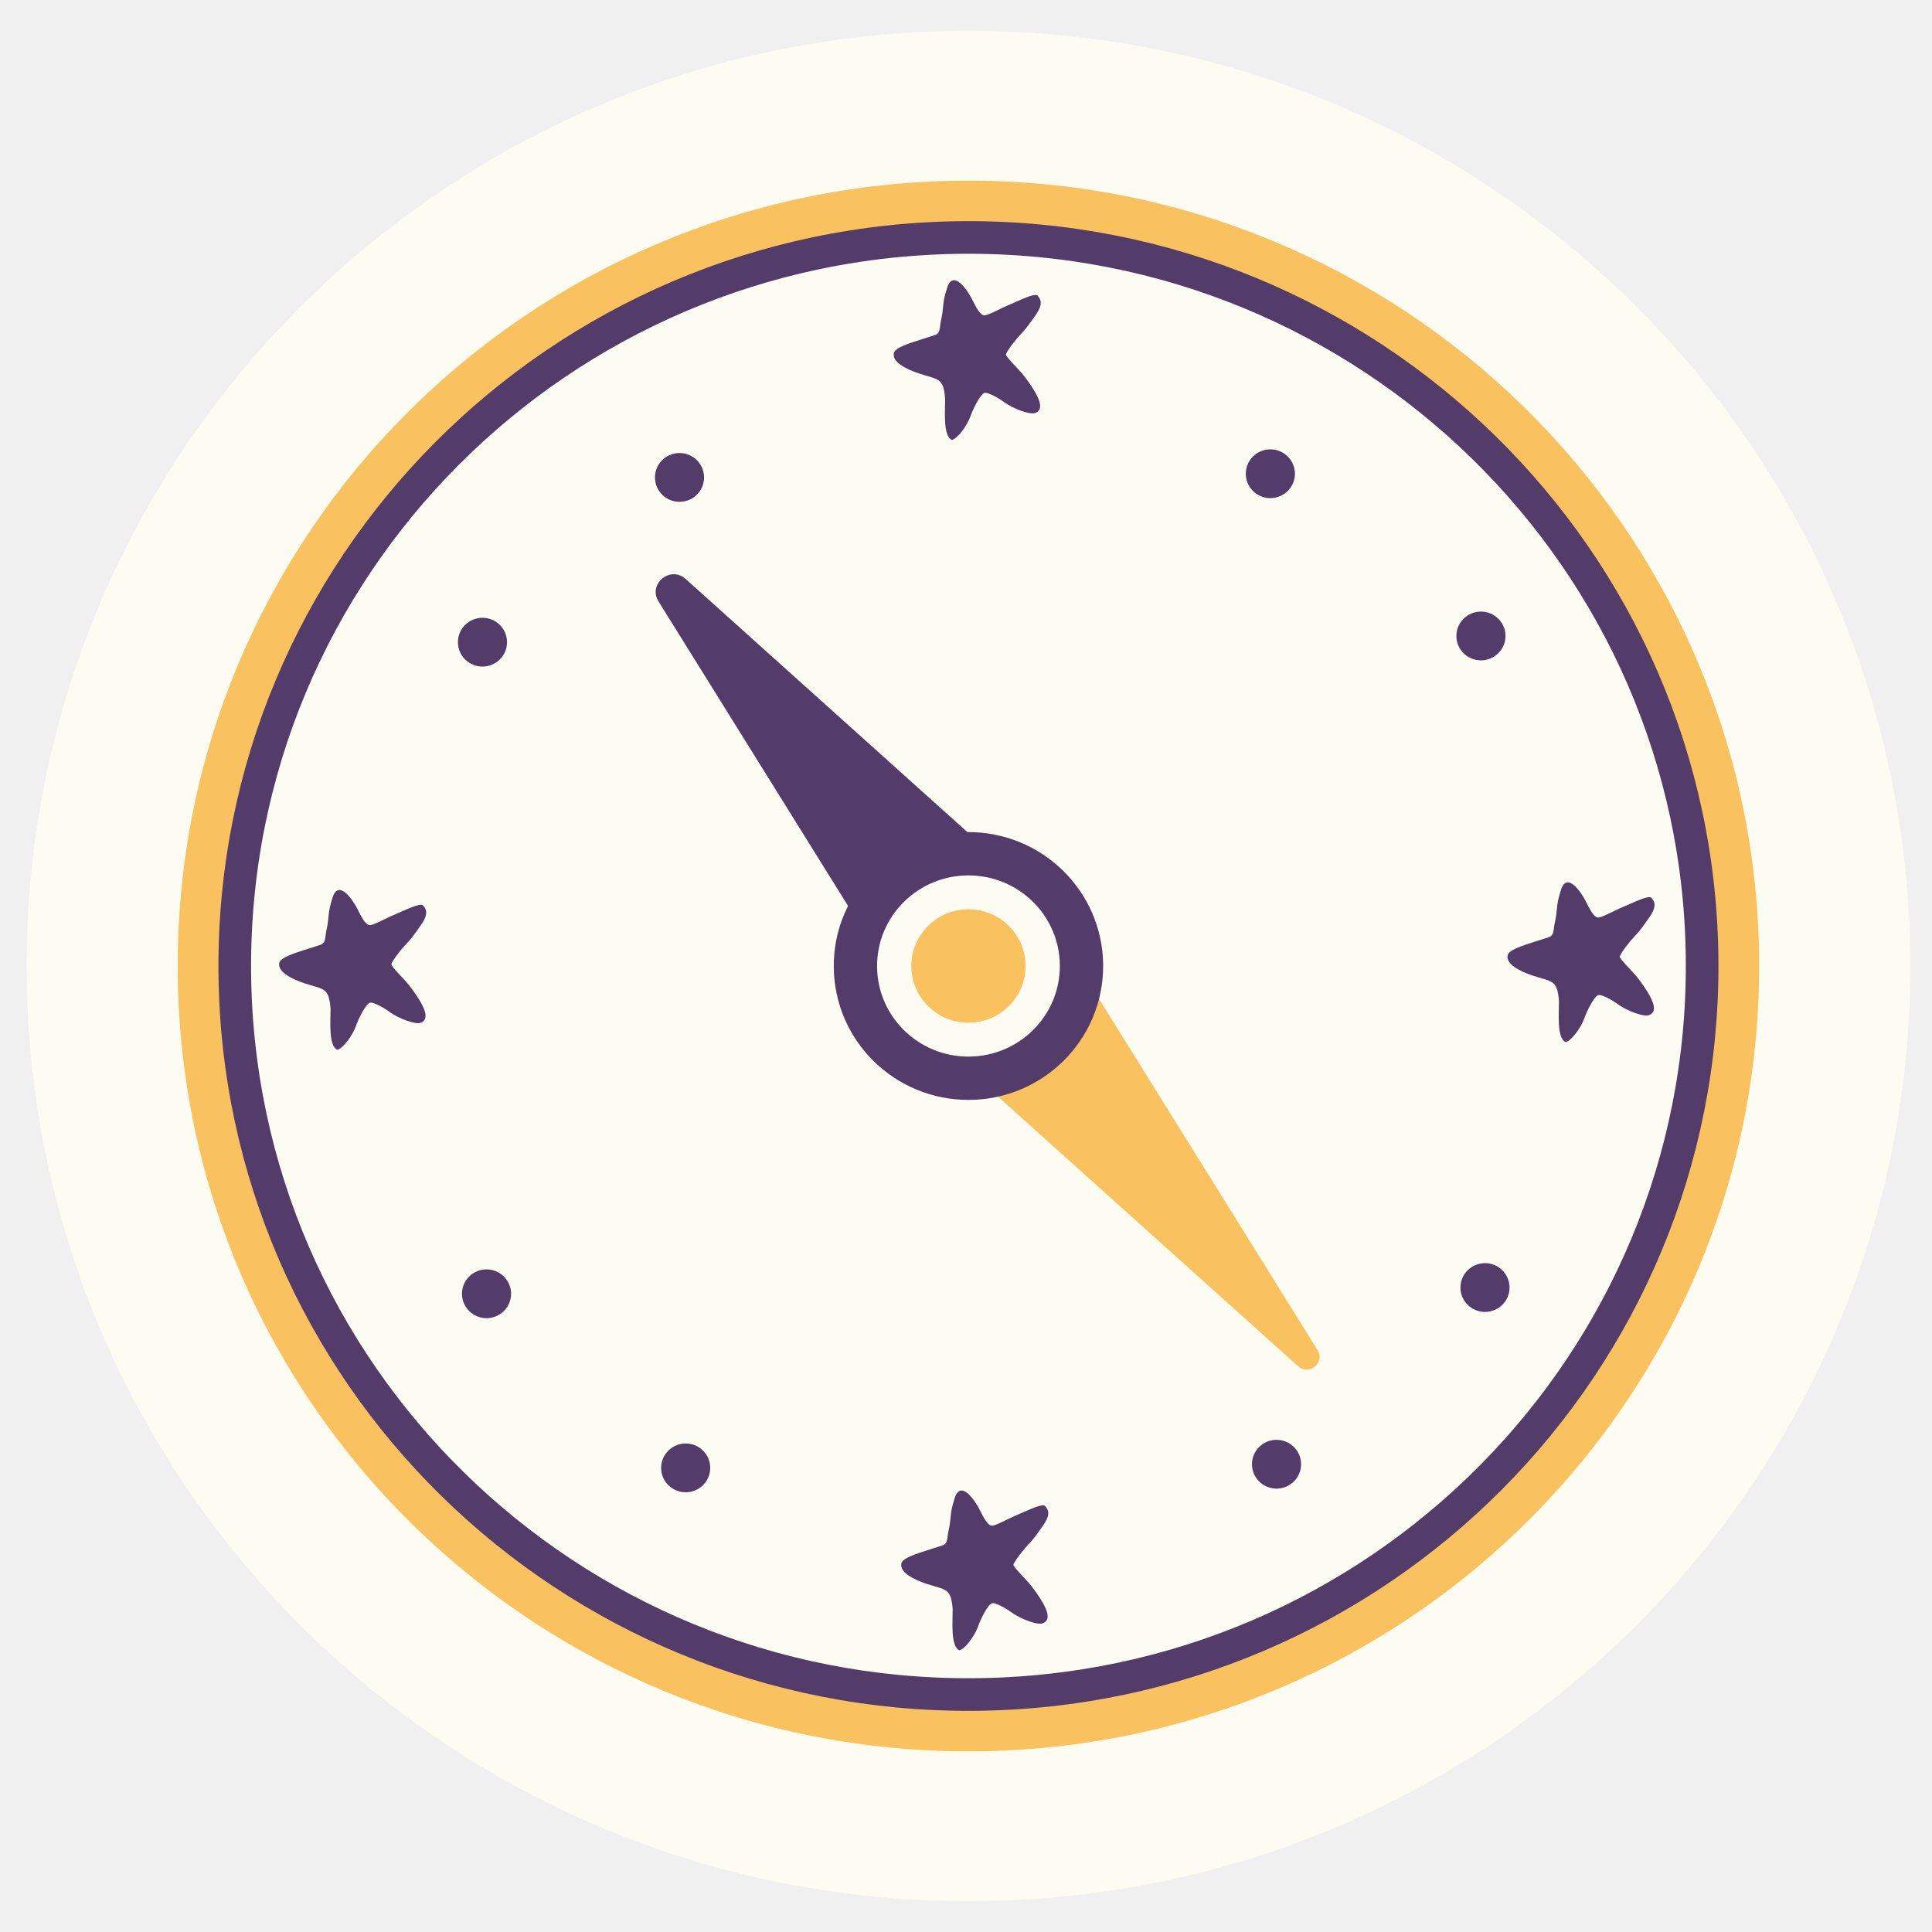
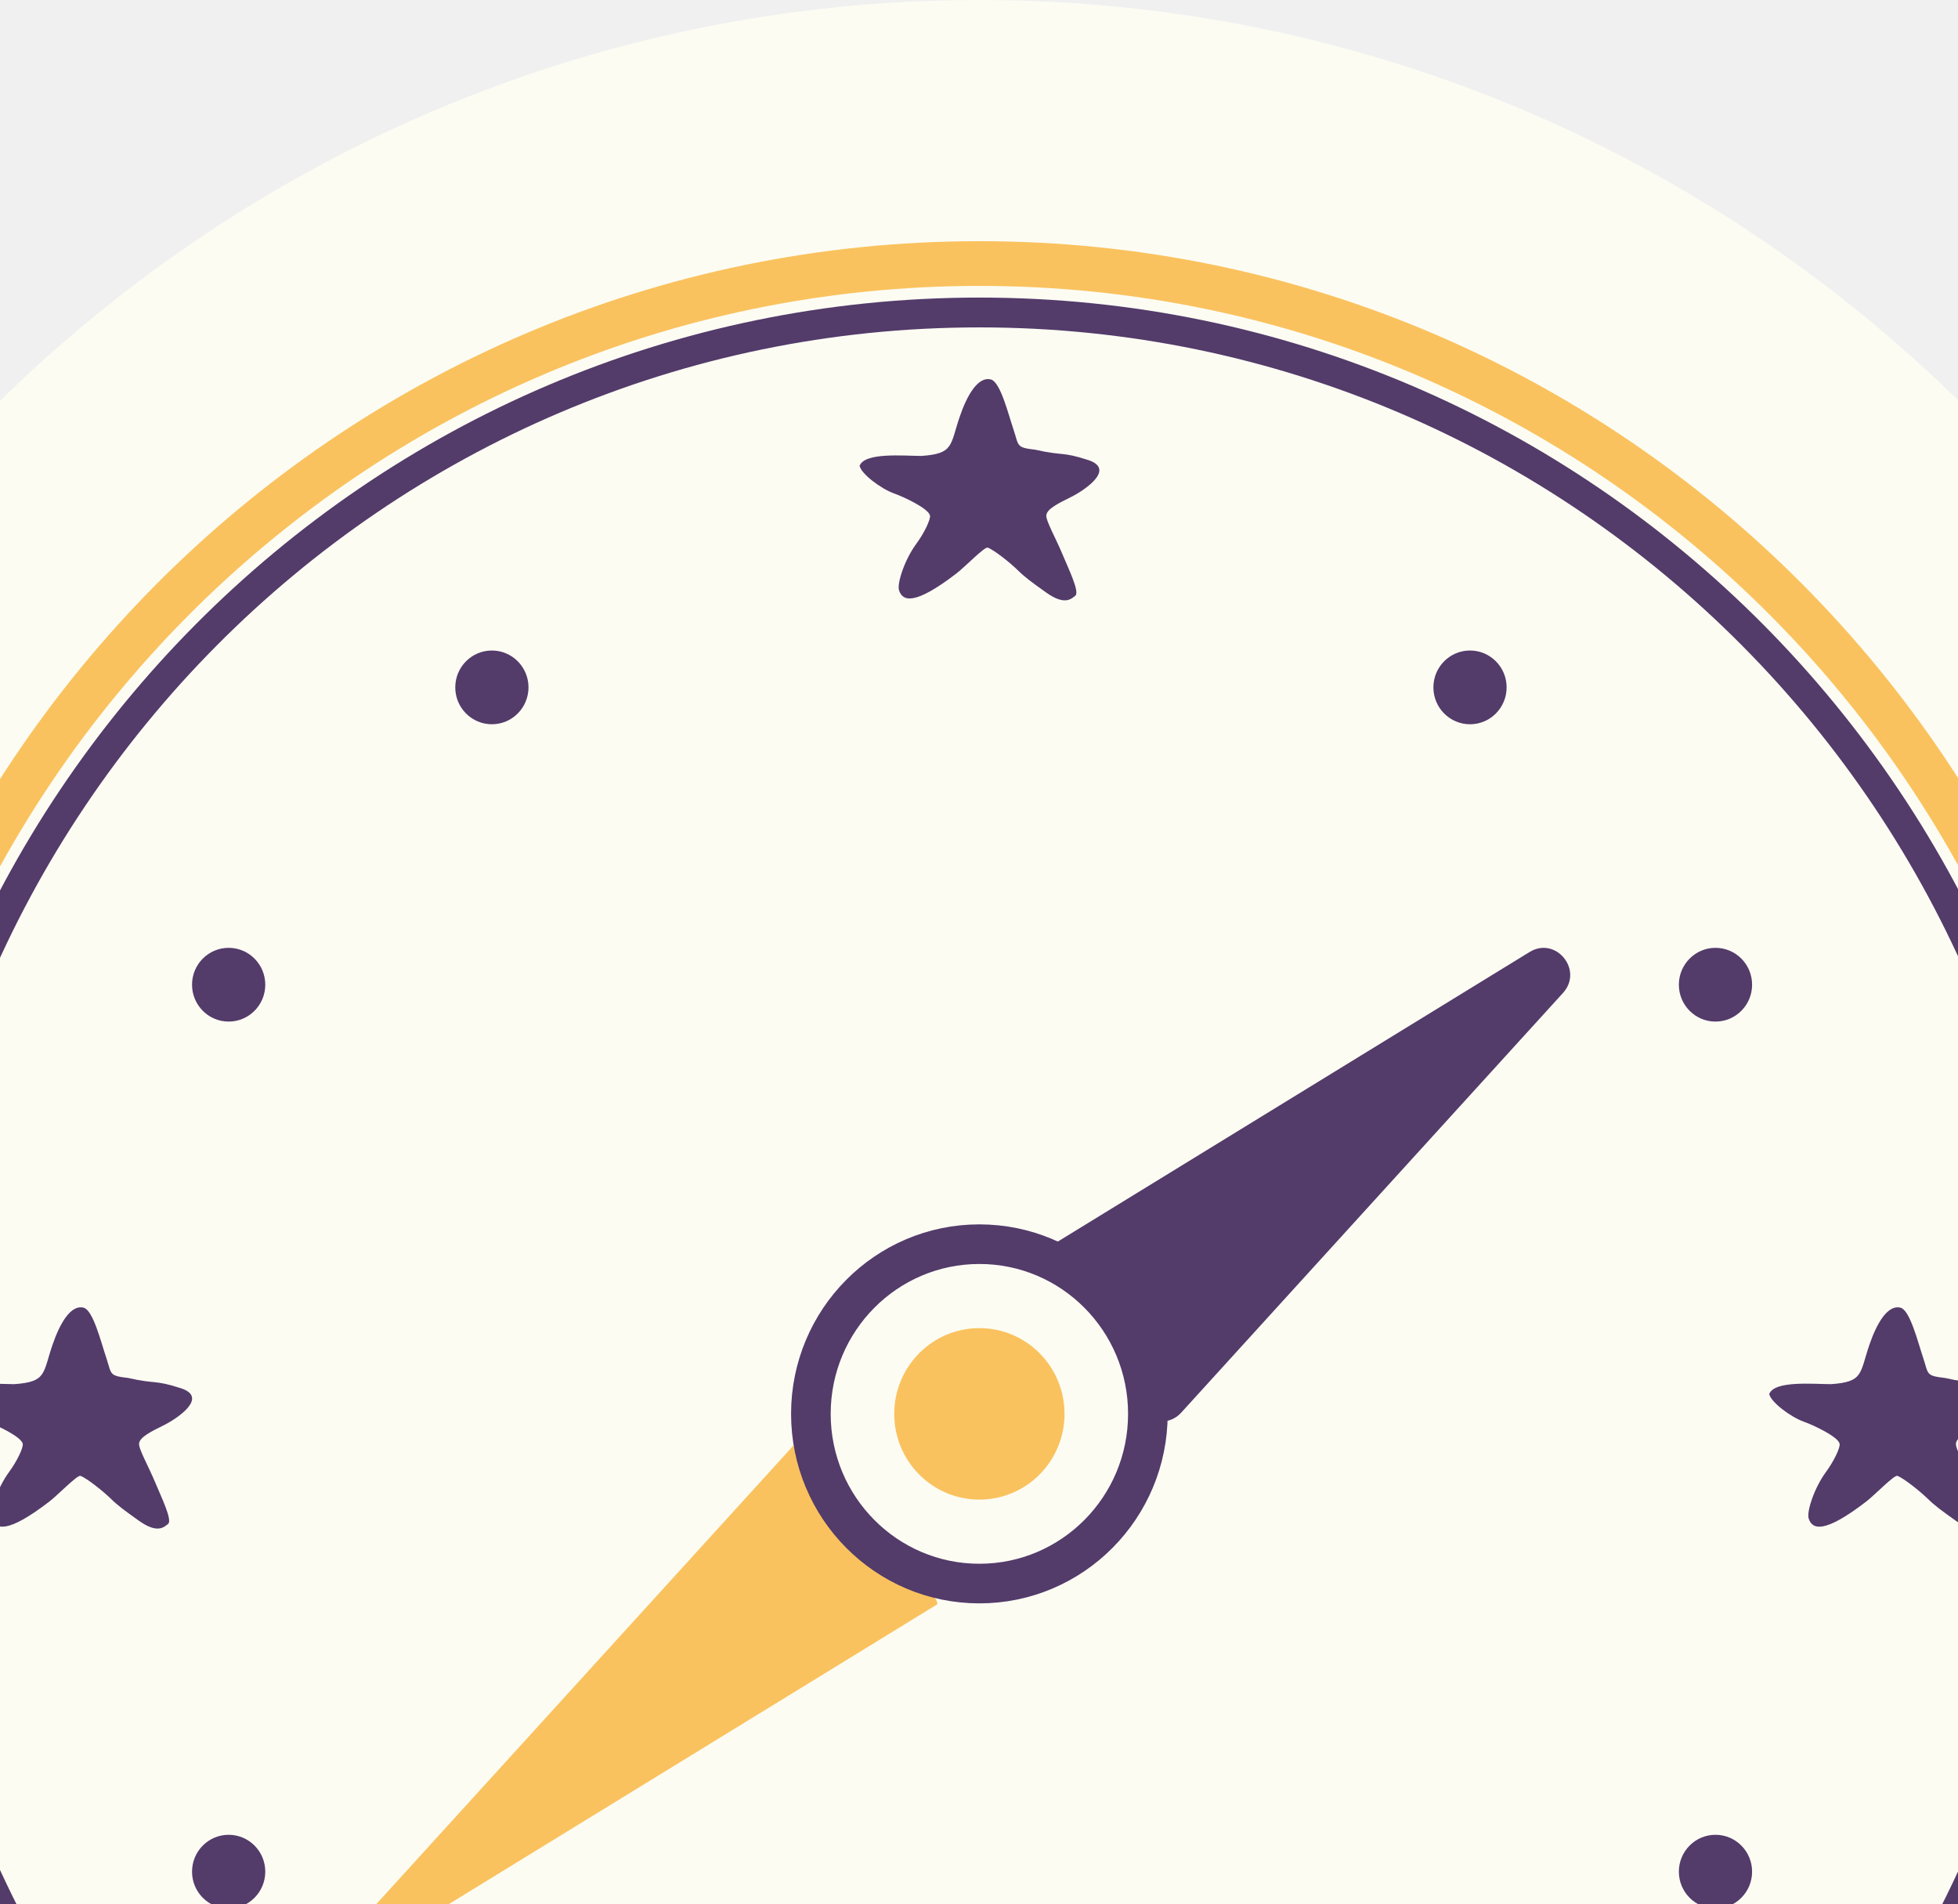
- <svg xmlns="http://www.w3.org/2000/svg" width="60" height="60" viewBox="0 0 60 60" fill="none">
-   <g clip-path="url(#clip0_963_1264)">
-     <path d="M59.326 29.818C59.226 13.777 46.049 0.855 29.895 0.956C13.741 1.056 0.726 14.141 0.826 30.182C0.926 46.223 14.103 59.145 30.257 59.044C46.411 58.944 59.425 45.858 59.326 29.818Z" fill="#FCFCF3" />
-     <path d="M53.873 29.852C53.792 16.801 43.072 6.288 29.929 6.37C16.786 6.452 6.197 17.098 6.278 30.148C6.36 43.199 17.08 53.712 30.223 53.63C43.366 53.548 53.955 42.903 53.873 29.852Z" stroke="#FAC25E" stroke-width="1.519" stroke-miterlimit="10" />
-     <path d="M52.861 29.858C52.783 17.363 42.519 7.297 29.935 7.375C17.351 7.454 7.213 17.647 7.291 30.142C7.369 42.638 17.633 52.704 30.217 52.625C42.801 52.547 52.939 42.354 52.861 29.858Z" stroke="#533B6A" stroke-width="1.013" stroke-miterlimit="10" />
-     <path d="M31.85 29.989C31.844 29.016 31.045 28.233 30.065 28.239C29.085 28.245 28.296 29.038 28.302 30.011C28.308 30.984 29.107 31.767 30.087 31.761C31.067 31.755 31.856 30.962 31.85 29.989Z" fill="#FAC25E" />
-     <path d="M29.352 12.389C29.302 11.71 29.131 11.797 28.532 11.596C28.104 11.452 27.688 11.227 27.763 10.951C27.827 10.756 28.468 10.595 28.787 10.485C29.14 10.364 29.163 10.434 29.209 10.026C29.338 9.445 29.238 9.493 29.414 8.938C29.601 8.346 30.05 9.019 30.188 9.294C30.32 9.56 30.433 9.773 30.557 9.792C30.667 9.81 31.02 9.6 31.375 9.451C31.646 9.337 32.147 9.086 32.224 9.182C32.291 9.267 32.434 9.401 32.16 9.789C31.951 10.084 31.858 10.218 31.702 10.378C31.556 10.53 31.283 10.875 31.24 11.002C31.219 11.067 31.64 11.467 31.778 11.644C32.449 12.507 32.365 12.755 32.134 12.83C31.994 12.876 31.502 12.721 31.165 12.475C30.948 12.318 30.665 12.184 30.585 12.199C30.442 12.227 30.206 12.733 30.134 12.939C30.034 13.223 29.729 13.629 29.564 13.662C29.283 13.556 29.352 12.765 29.352 12.386L29.352 12.389Z" fill="#533B6A" />
-     <path d="M48.415 31.09C48.364 30.411 48.193 30.497 47.594 30.296C47.166 30.153 46.75 29.928 46.825 29.652C46.889 29.457 47.531 29.295 47.85 29.185C48.202 29.065 48.226 29.135 48.272 28.727C48.4 28.146 48.301 28.194 48.476 27.639C48.663 27.046 49.113 27.72 49.25 27.995C49.388 28.27 49.495 28.474 49.62 28.493C49.73 28.51 50.083 28.301 50.438 28.151C50.709 28.038 51.21 27.787 51.286 27.883C51.353 27.968 51.496 28.102 51.222 28.489C51.014 28.784 50.92 28.918 50.765 29.078C50.619 29.23 50.346 29.575 50.303 29.703C50.282 29.767 50.703 30.168 50.841 30.345C51.511 31.207 51.427 31.456 51.196 31.531C51.057 31.576 50.564 31.422 50.228 31.176C50.01 31.018 49.728 30.884 49.647 30.9C49.504 30.928 49.268 31.434 49.196 31.64C49.097 31.924 48.791 32.33 48.626 32.363C48.345 32.257 48.414 31.466 48.415 31.087L48.415 31.09Z" fill="#533B6A" />
-     <path d="M10.266 31.327C10.216 30.648 10.045 30.735 9.446 30.534C9.018 30.39 8.602 30.165 8.677 29.889C8.741 29.694 9.382 29.533 9.701 29.423C10.054 29.302 10.078 29.372 10.124 28.964C10.252 28.384 10.152 28.431 10.328 27.876C10.515 27.284 10.965 27.957 11.102 28.232C11.234 28.498 11.347 28.711 11.471 28.73C11.581 28.748 11.934 28.538 12.289 28.389C12.56 28.275 13.062 28.024 13.138 28.12C13.205 28.205 13.348 28.339 13.073 28.727C12.866 29.022 12.772 29.156 12.616 29.316C12.461 29.475 12.197 29.812 12.154 29.94C12.133 30.005 12.554 30.405 12.692 30.582C13.363 31.445 13.279 31.693 13.048 31.768C12.908 31.814 12.416 31.659 12.079 31.413C11.862 31.256 11.579 31.122 11.499 31.137C11.356 31.165 11.12 31.671 11.048 31.877C10.948 32.161 10.643 32.567 10.478 32.6C10.197 32.494 10.266 31.703 10.266 31.324L10.266 31.327Z" fill="#533B6A" />
-     <path d="M29.586 49.977C29.536 49.298 29.365 49.385 28.766 49.184C28.337 49.04 27.921 48.815 27.996 48.539C28.061 48.344 28.702 48.183 29.021 48.073C29.374 47.952 29.397 48.022 29.443 47.614C29.572 47.033 29.472 47.081 29.648 46.526C29.835 45.934 30.284 46.607 30.422 46.882C30.554 47.148 30.667 47.361 30.791 47.38C30.901 47.398 31.254 47.188 31.609 47.038C31.88 46.925 32.381 46.674 32.457 46.77C32.525 46.855 32.667 46.989 32.393 47.377C32.185 47.672 32.091 47.806 31.936 47.965C31.79 48.118 31.517 48.462 31.474 48.59C31.453 48.655 31.874 49.055 32.012 49.232C32.683 50.095 32.599 50.343 32.367 50.418C32.228 50.464 31.736 50.309 31.399 50.063C31.182 49.906 30.899 49.772 30.819 49.787C30.675 49.815 30.439 50.321 30.368 50.527C30.268 50.811 29.962 51.217 29.797 51.25C29.517 51.144 29.586 50.353 29.586 49.974L29.586 49.977Z" fill="#533B6A" />
-     <path d="M34.031 30.862L40.919 41.93C41.161 42.318 40.656 42.737 40.315 42.43L30.633 33.733C30.455 33.572 30.459 33.294 30.642 33.139L32.214 32.621C32.4 32.464 33.906 30.656 34.034 30.862L34.031 30.862Z" fill="#FAC25E" />
-     <path d="M33.587 29.978C33.575 28.053 31.993 26.502 30.054 26.514C28.116 26.526 26.553 28.097 26.566 30.022C26.577 31.947 28.159 33.498 30.098 33.486C32.037 33.474 33.599 31.903 33.587 29.978Z" stroke="#533B6A" stroke-width="1.345" stroke-miterlimit="10" />
-     <path d="M26.665 28.661L20.451 18.678C20.114 18.136 20.818 17.553 21.294 17.981L30.028 25.828C30.276 26.05 30.27 26.439 30.017 26.654C30.017 26.654 26.645 26.721 26.962 29.254C26.962 29.254 26.844 28.949 26.666 28.663L26.665 28.661Z" fill="#533B6A" />
-     <path d="M22.057 45.582C22.055 45.163 21.711 44.826 21.29 44.829C20.869 44.832 20.529 45.173 20.532 45.591C20.534 46.01 20.878 46.346 21.299 46.344C21.72 46.341 22.06 46 22.057 45.582Z" fill="#533B6A" />
-     <path d="M40.406 45.468C40.404 45.049 40.06 44.712 39.639 44.715C39.218 44.717 38.878 45.059 38.881 45.477C38.883 45.895 39.227 46.232 39.648 46.23C40.07 46.227 40.409 45.886 40.406 45.468Z" fill="#533B6A" />
-     <path d="M15.872 40.175C15.87 39.756 15.526 39.419 15.105 39.422C14.683 39.424 14.344 39.766 14.347 40.184C14.349 40.602 14.693 40.939 15.114 40.937C15.535 40.934 15.875 40.593 15.872 40.175Z" fill="#533B6A" />
-     <path d="M46.88 39.981C46.878 39.563 46.534 39.226 46.113 39.228C45.692 39.231 45.352 39.572 45.355 39.991C45.358 40.409 45.701 40.746 46.122 40.743C46.544 40.741 46.883 40.399 46.88 39.981Z" fill="#533B6A" />
-     <path d="M21.866 14.822C21.863 14.404 21.519 14.067 21.098 14.069C20.677 14.072 20.337 14.413 20.34 14.831C20.343 15.25 20.686 15.587 21.108 15.584C21.529 15.582 21.868 15.24 21.866 14.822Z" fill="#533B6A" />
-     <path d="M40.215 14.708C40.212 14.289 39.869 13.952 39.447 13.955C39.026 13.958 38.687 14.299 38.689 14.717C38.692 15.136 39.036 15.473 39.457 15.47C39.878 15.467 40.218 15.126 40.215 14.708Z" fill="#533B6A" />
-     <path d="M15.746 19.939C15.744 19.52 15.4 19.183 14.979 19.186C14.558 19.189 14.218 19.53 14.221 19.948C14.223 20.366 14.567 20.703 14.988 20.701C15.41 20.698 15.749 20.357 15.746 19.939Z" fill="#533B6A" />
-     <path d="M46.755 19.745C46.752 19.327 46.408 18.99 45.987 18.993C45.566 18.995 45.226 19.337 45.229 19.755C45.231 20.173 45.575 20.51 45.996 20.508C46.418 20.505 46.757 20.164 46.755 19.745Z" fill="#533B6A" />
+ <svg xmlns="http://www.w3.org/2000/svg" width="394" height="383" viewBox="0 0 394 383" fill="none">
+   <g clip-path="url(#clip0_915_786)">
+     <path d="M197.076 569C353.097 569 479.576 441.625 479.576 284.5C479.576 127.375 353.097 0 197.076 0C41.056 0 -85.424 127.375 -85.424 284.5C-85.424 441.625 41.056 569 197.076 569Z" fill="#FCFCF3" />
+     <path d="M197.076 515.969C324.014 515.969 426.918 412.337 426.918 284.5C426.918 156.663 324.014 53.031 197.076 53.031C70.138 53.031 -32.766 156.663 -32.766 284.5C-32.766 412.337 70.138 515.969 197.076 515.969Z" stroke="#FAC25E" stroke-width="9" stroke-miterlimit="10" />
+     <path d="M197.076 506.122C318.614 506.122 417.14 406.898 417.14 284.5C417.14 162.101 318.614 62.878 197.076 62.878C75.538 62.878 -22.988 162.101 -22.988 284.5C-22.988 406.898 75.538 506.122 197.076 506.122Z" stroke="#533B6A" stroke-width="6" stroke-miterlimit="10" />
+     <path d="M197.076 301.754C206.538 301.754 214.209 294.029 214.209 284.5C214.209 274.971 206.538 267.246 197.076 267.246C187.614 267.246 179.944 274.971 179.944 284.5C179.944 294.029 187.614 301.754 197.076 301.754Z" fill="#FAC25E" />
+     <path d="M368.413 278.525C375.014 278.077 374.186 276.408 376.176 270.595C377.597 266.437 379.81 262.404 382.492 263.151C384.384 263.786 385.916 270.035 386.967 273.147C388.117 276.583 387.437 276.807 391.405 277.28C397.041 278.562 396.584 277.591 401.973 279.334C407.721 281.189 401.145 285.521 398.463 286.84C395.867 288.11 393.79 289.193 393.593 290.401C393.419 291.471 395.434 294.919 396.868 298.38C397.956 301.019 400.366 305.912 399.427 306.646C398.599 307.293 397.289 308.675 393.531 305.986C390.675 303.945 389.377 303.023 387.832 301.505C386.361 300.073 383.024 297.397 381.788 296.973C381.157 296.762 377.239 300.833 375.508 302.165C367.078 308.638 364.668 307.804 363.951 305.551C363.518 304.194 365.051 299.413 367.461 296.152C369.006 294.048 370.329 291.309 370.181 290.525C369.921 289.131 365.014 286.803 363.011 286.093C360.255 285.11 356.324 282.11 356.015 280.504C357.066 277.778 364.754 278.5 368.438 278.525H368.413Z" fill="#533B6A" />
+     <path d="M185.37 91.746C191.971 91.298 191.143 89.63 193.133 83.816C194.555 79.659 196.767 75.625 199.45 76.372C201.341 77.007 202.874 83.256 203.924 86.368C205.074 89.804 204.394 90.028 208.362 90.501C213.999 91.784 213.541 90.812 218.931 92.555C224.679 94.41 218.102 98.742 215.42 100.062C212.824 101.332 210.748 102.415 210.55 103.622C210.377 104.693 212.392 108.141 213.826 111.602C214.913 114.241 217.324 119.133 216.384 119.867C215.556 120.515 214.246 121.897 210.488 119.208C207.633 117.166 206.335 116.245 204.79 114.726C203.244 113.207 199.981 110.618 198.745 110.195C198.115 109.983 194.196 114.054 192.466 115.386C184.035 121.859 181.625 121.025 180.908 118.772C180.475 117.415 182.008 112.635 184.419 109.373C185.964 107.27 187.286 104.531 187.138 103.747C186.878 102.352 181.971 100.024 179.969 99.315C177.212 98.331 173.281 95.331 172.972 93.725C174.023 90.999 181.711 91.721 185.395 91.746H185.37Z" fill="#533B6A" />
+     <path d="M2.81 278.525C9.41 278.077 8.582 276.408 10.572 270.595C11.994 266.437 14.206 262.404 16.889 263.151C18.78 263.786 20.313 270.035 21.363 273.147C22.513 276.583 21.833 276.807 25.801 277.28C31.438 278.562 30.98 277.591 36.37 279.334C42.118 281.189 35.542 285.521 32.859 286.84C30.264 288.11 28.187 289.193 27.989 290.401C27.816 291.471 29.831 294.919 31.265 298.38C32.352 301.019 34.763 305.912 33.824 306.646C32.995 307.293 31.685 308.675 27.927 305.986C25.072 303.945 23.774 303.023 22.229 301.505C20.758 300.073 17.42 297.397 16.184 296.973C15.554 296.762 11.635 300.833 9.905 302.165C1.475 308.638 -0.936 307.804 -1.653 305.551C-2.085 304.194 -0.553 299.413 1.858 296.152C3.403 294.048 4.726 291.309 4.577 290.525C4.318 289.131 -0.59 286.803 -2.592 286.093C-5.349 285.11 -9.28 282.11 -9.589 280.504C-8.538 277.778 -0.849 278.5 2.834 278.525H2.81Z" fill="#533B6A" />
+     <path d="M188.448 322.916L80.388 389.242C76.593 391.57 72.551 386.628 75.555 383.329L160.735 289.691C162.305 287.973 165.012 288.023 166.507 289.816L171.452 305.14C172.972 306.957 190.463 321.709 188.448 322.941V322.916Z" fill="#FAC25E" />
+     <path d="M197.076 318.646C215.802 318.646 230.983 303.359 230.983 284.5C230.983 265.641 215.802 250.354 197.076 250.354C178.35 250.354 163.17 265.641 163.17 284.5C163.17 303.359 178.35 318.646 197.076 318.646Z" stroke="#533B6A" stroke-width="7.97" stroke-miterlimit="10" />
+     <path d="M210.303 251.399L307.782 191.571C313.073 188.322 318.697 195.206 314.506 199.812L237.658 284.288C235.482 286.678 231.7 286.604 229.623 284.126C229.623 284.126 229.178 251.324 204.518 254.262C204.518 254.262 207.497 253.129 210.29 251.412L210.303 251.399Z" fill="#533B6A" />
+     <path d="M46.011 205.564C50.08 205.564 53.379 202.242 53.379 198.144C53.379 194.047 50.08 190.725 46.011 190.725C41.943 190.725 38.644 194.047 38.644 198.144C38.644 202.242 41.943 205.564 46.011 205.564Z" fill="#533B6A" />
+     <path d="M46.011 384.039C50.08 384.039 53.379 380.717 53.379 376.62C53.379 372.522 50.08 369.2 46.011 369.2C41.943 369.2 38.644 372.522 38.644 376.62C38.644 380.717 41.943 384.039 46.011 384.039Z" fill="#533B6A" />
+     <path d="M98.979 145.736C103.048 145.736 106.346 142.414 106.346 138.316C106.346 134.219 103.048 130.897 98.979 130.897C94.91 130.897 91.612 134.219 91.612 138.316C91.612 142.414 94.91 145.736 98.979 145.736Z" fill="#533B6A" />
+     <path d="M345.199 205.564C349.268 205.564 352.566 202.242 352.566 198.144C352.566 194.047 349.268 190.725 345.199 190.725C341.13 190.725 337.832 194.047 337.832 198.144C337.832 202.242 341.13 205.564 345.199 205.564Z" fill="#533B6A" />
+     <path d="M345.199 384.039C349.268 384.039 352.566 380.717 352.566 376.62C352.566 372.522 349.268 369.2 345.199 369.2C341.13 369.2 337.832 372.522 337.832 376.62C337.832 380.717 341.13 384.039 345.199 384.039Z" fill="#533B6A" />
+     <path d="M295.804 145.736C299.873 145.736 303.171 142.414 303.171 138.316C303.171 134.219 299.873 130.897 295.804 130.897C291.735 130.897 288.437 134.219 288.437 138.316C288.437 142.414 291.735 145.736 295.804 145.736Z" fill="#533B6A" />
  </g>
  <defs>
-     <clipPath id="clip0_963_1264">
-       <rect width="58.089" height="58.501" fill="white" transform="translate(1.00708 59.2261) rotate(-90.3566)" />
+     <clipPath id="clip0_915_786">
+       <rect width="565" height="569" fill="white" transform="translate(-85.4238)" />
    </clipPath>
  </defs>
</svg>
